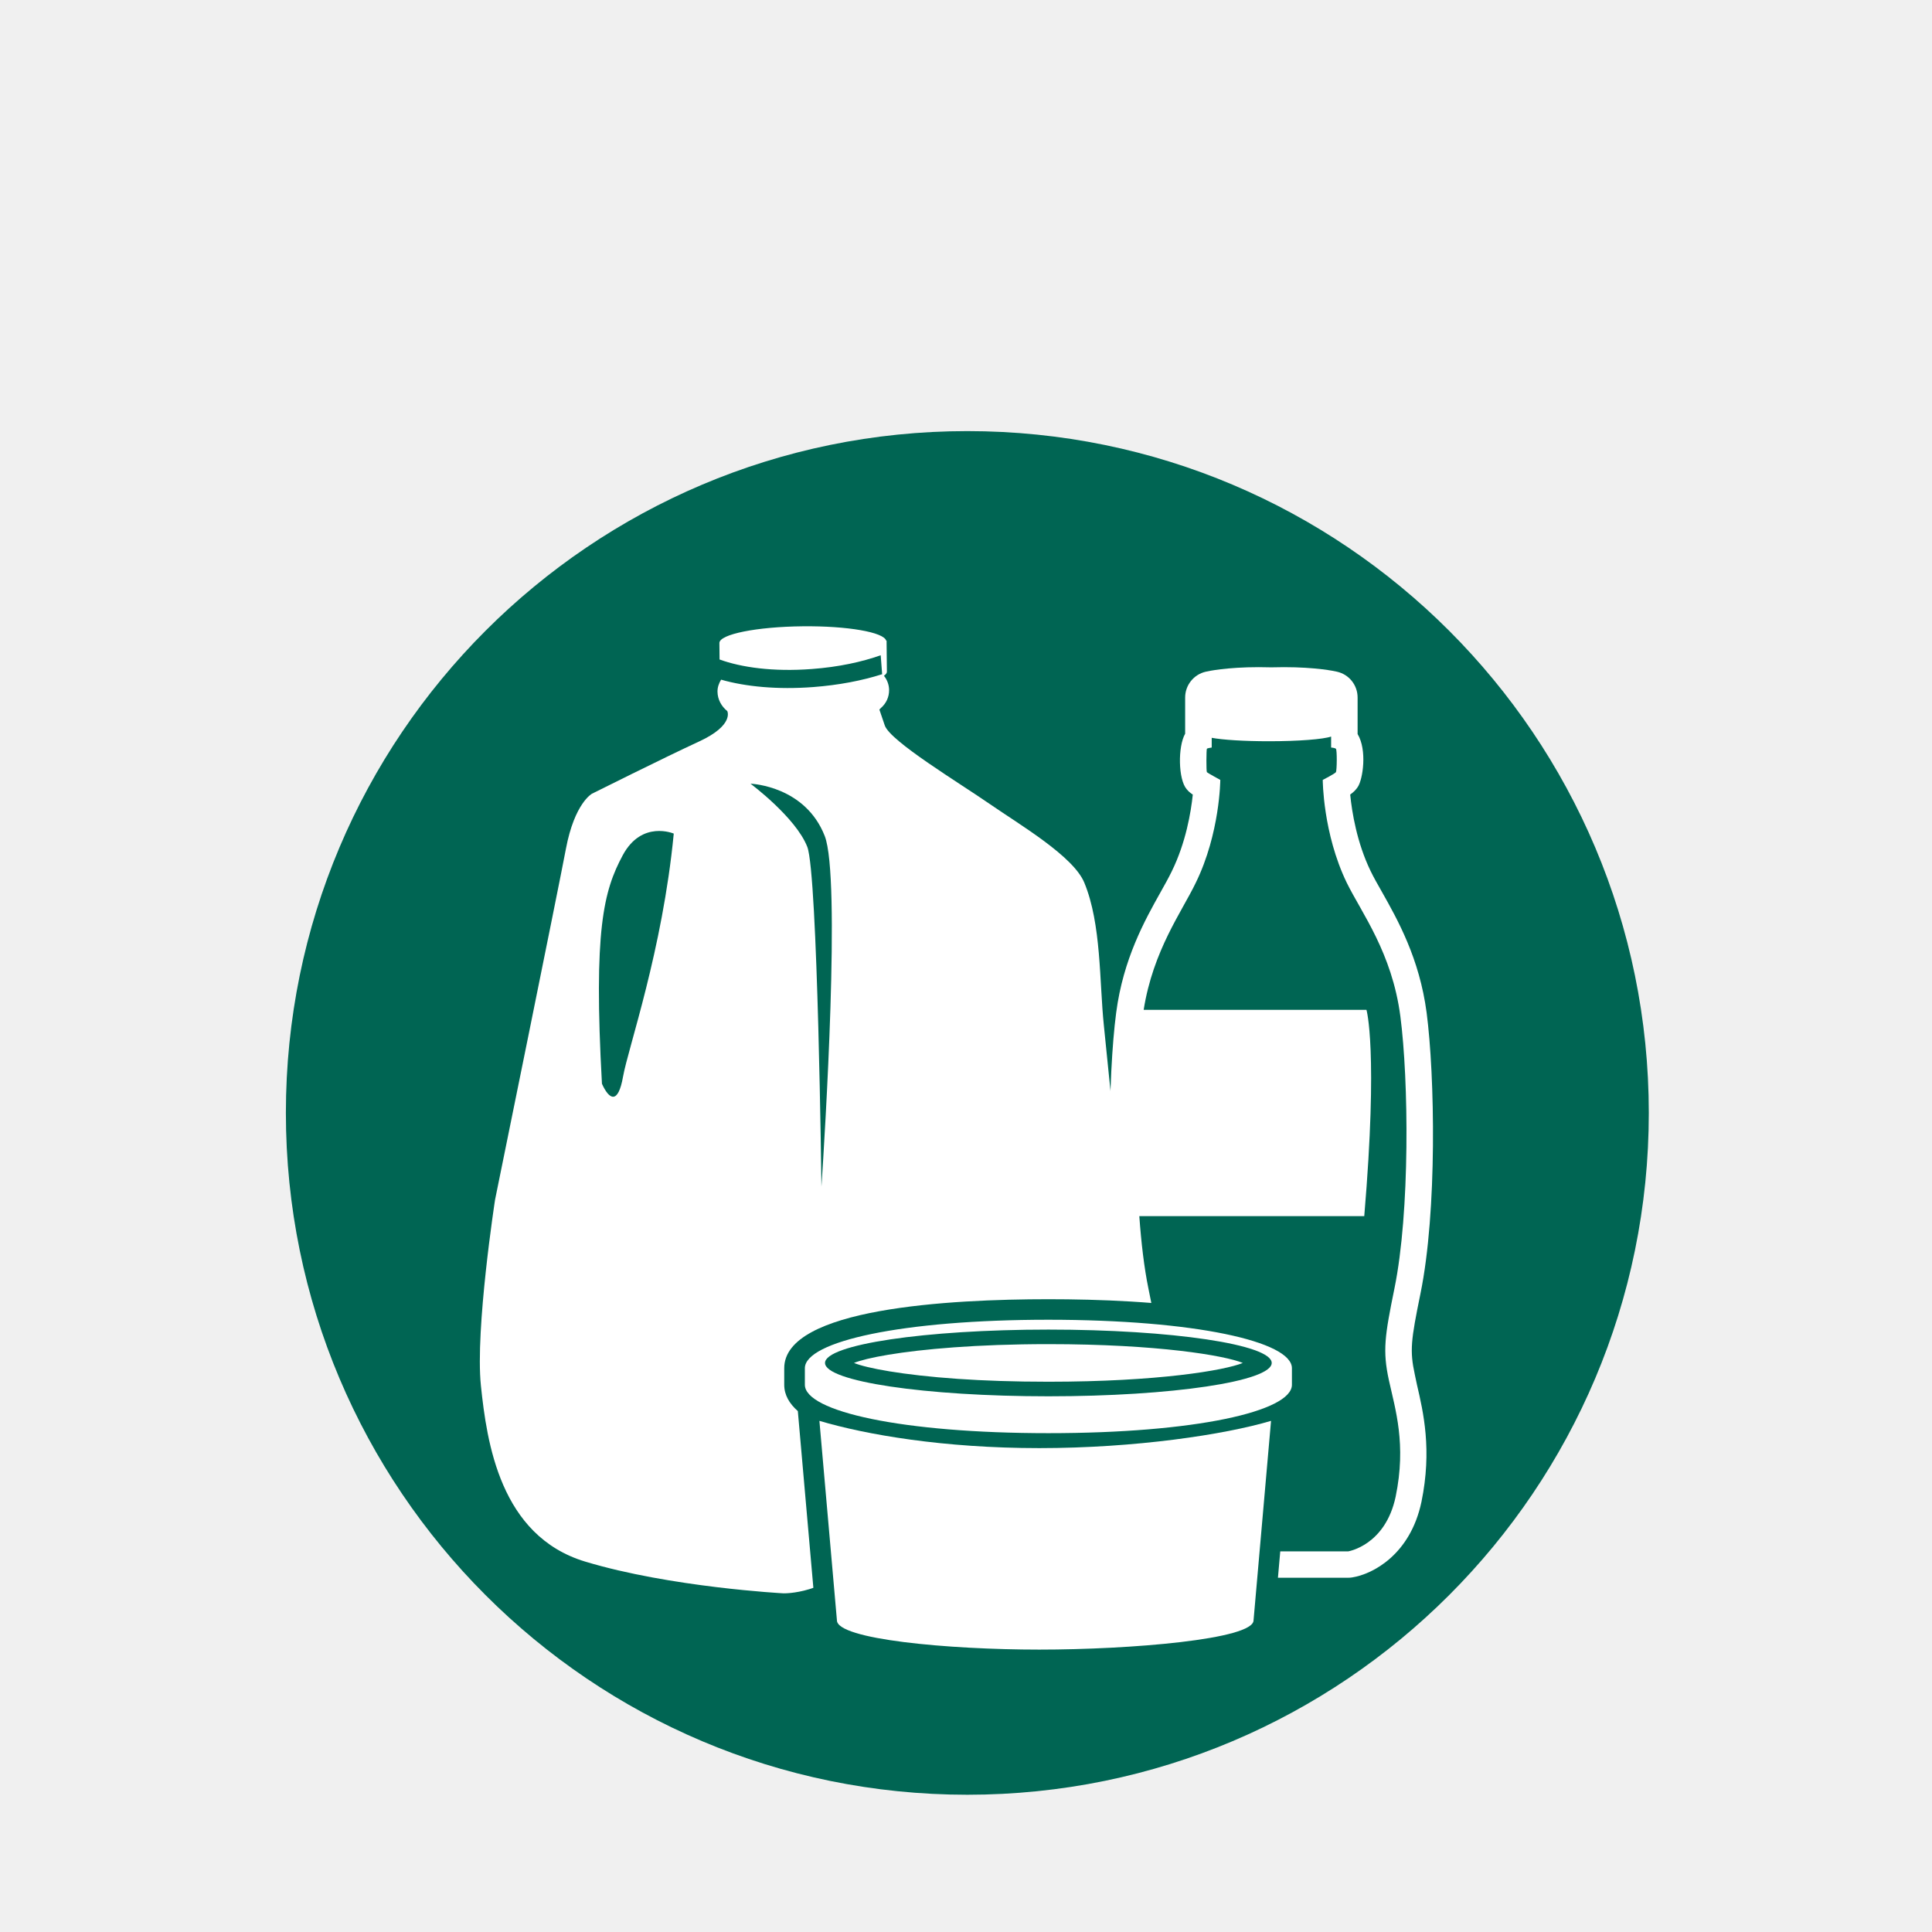
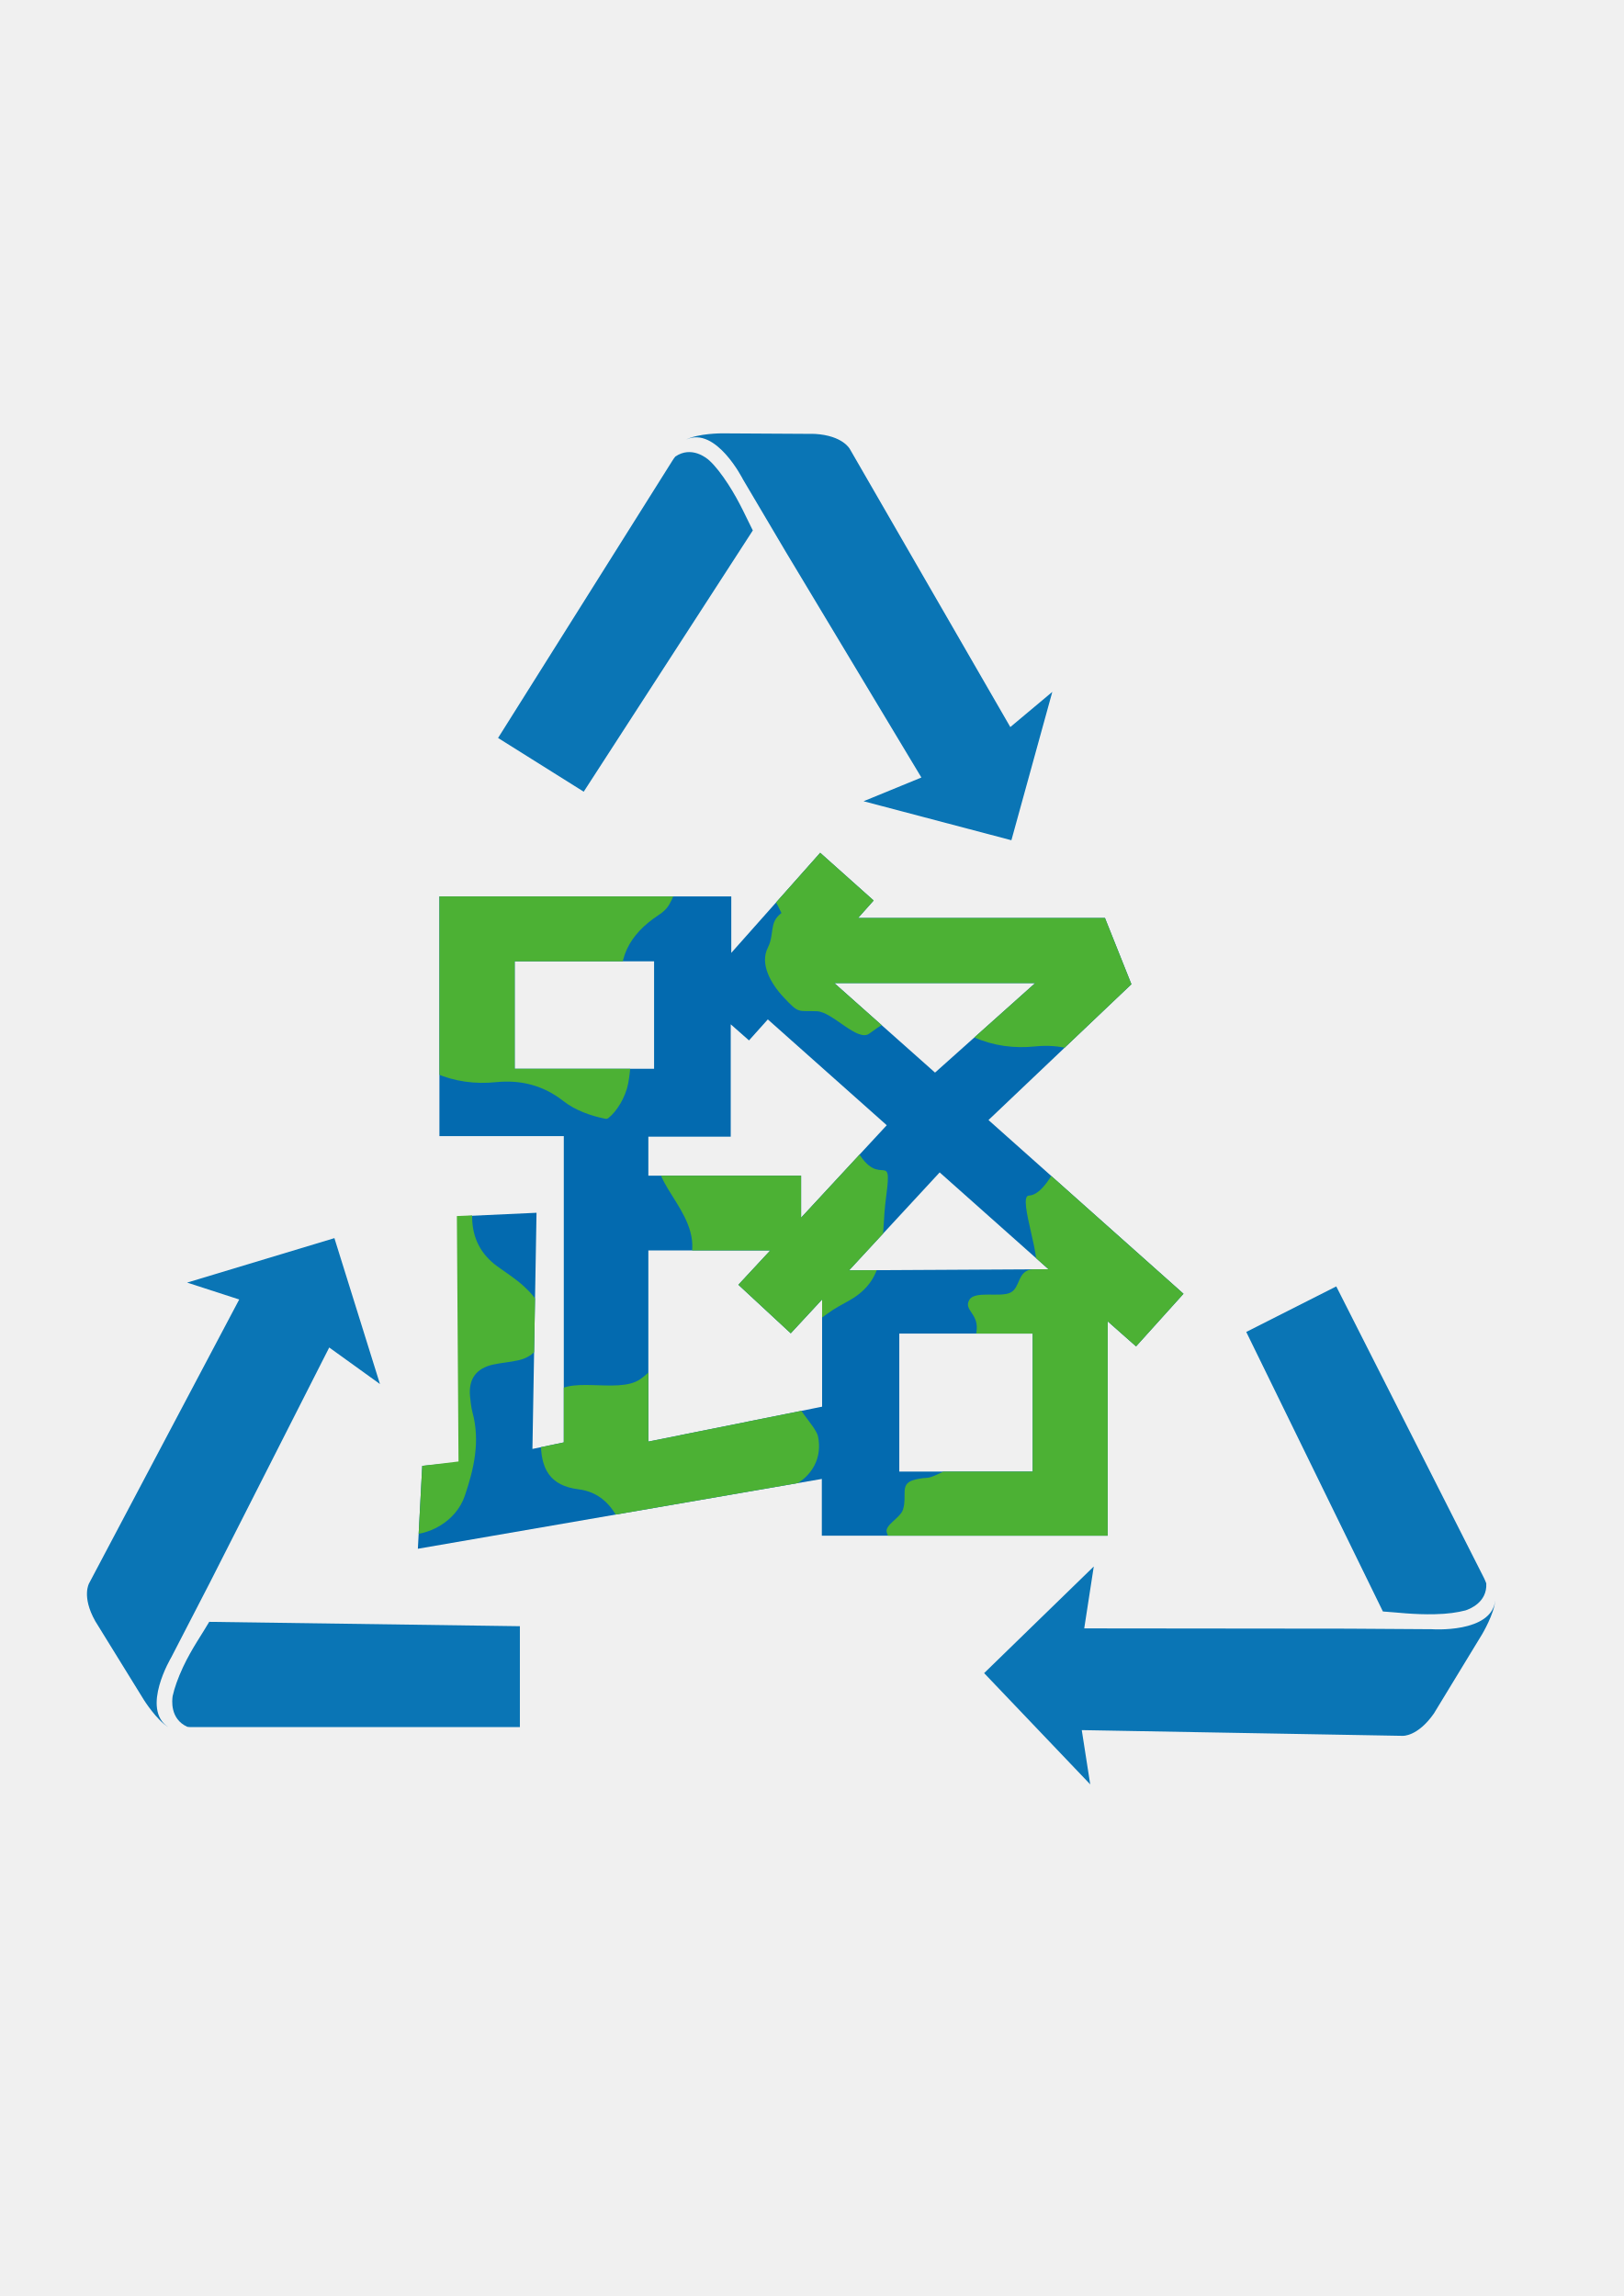
- <svg xmlns="http://www.w3.org/2000/svg" enable-background="new 0 0 72 72" height="72px" id="Layer_1" version="1.0" viewBox="0 0 72 72" width="72px" xml:space="preserve">
+ <svg xmlns="http://www.w3.org/2000/svg" xmlns:xlink="http://www.w3.org/1999/xlink" version="1.1" id="레이어_1" x="0px" y="0px" viewBox="0 0 595.3 841.9" style="enable-background:new 0 0 595.3 841.9;" xml:space="preserve">
+   <style type="text/css">
+ 	.st0{fill:#0A75B5;}
+ 	.st1{fill:#036AAF;}
+ 	.st2{clip-path:url(#SVGID_2_);}
+ 	.st3{fill:#3EAF49;}
+ 	.st4{fill:#4CB134;}
+ </style>
+   <path d="M961,2049.9c2.2-1,4.4-2.7,6.8-2.9c5.9-0.5,10.6-2.7,14.1-7.4c0.2-0.3,0.4-0.5,0.6-0.8c4.7-5.7,9.8-10.8,18.2-8.2  c7.5,2.3,13.7,10.9,14.4,19.3C997,2049.9,979,2049.9,961,2049.9z" />
+   <path d="M736,2049.9c12.5-8.5,29.1-8.5,42,0C764,2049.9,750,2049.9,736,2049.9z" />
  <g>
-     <path d="M36.05,16.066c-14.026,0-25.396,11.377-25.396,25.408c0,14.034,11.369,25.411,25.396,25.411   s25.396-11.377,25.396-25.411C61.445,27.443,50.076,16.066,36.05,16.066" fill="#006553" />
-     <path d="M30.613,44.221c0,0-0.137-11.663-0.528-12.662c-0.432-1.102-2.116-2.353-2.116-2.353   c0.083,0.004,2.045,0.106,2.766,1.948C31.339,32.697,30.74,42.31,30.613,44.221 M23.22,40.118c-0.186,1.059-0.52,0.862-0.787,0.271   c-0.318-5.732,0.062-7.188,0.773-8.513s1.903-0.81,1.903-0.81C24.689,35.425,23.406,39.062,23.22,40.118 M42.481,52.02   c-0.159-1.925-1.061-11.096-1.344-13.811c-0.169-1.632-0.09-3.77-0.727-5.312c-0.403-0.985-2.393-2.153-3.521-2.932   c-1.127-0.781-3.713-2.338-3.916-2.93l-0.201-0.592l0.064-0.065c0.185-0.162,0.3-0.396,0.298-0.663   c-0.002-0.201-0.075-0.383-0.192-0.531c0.065-0.048,0.111-0.098,0.11-0.15l-0.012-1.159h-0.015   c-0.086-0.314-1.438-0.552-3.106-0.535c-1.721,0.017-3.114,0.297-3.109,0.625c0,0.018,0.003,0.324,0.006,0.612   c0.807,0.295,2,0.465,3.438,0.355c1.002-0.074,1.873-0.266,2.567-0.513c0.018,0.235,0.036,0.471,0.054,0.707   c-0.74,0.237-1.612,0.406-2.571,0.479c-1.325,0.1-2.511-0.013-3.431-0.276c-0.08,0.133-0.136,0.281-0.134,0.447   c0.003,0.294,0.151,0.552,0.364,0.723c0,0,0.269,0.523-1.043,1.131c-1.312,0.605-4,1.95-4,1.95s-0.648,0.349-0.97,2.053   c-0.272,1.449-2.641,13.08-2.641,13.08s-0.744,4.819-0.527,6.927c0.22,2.109,0.714,5.598,3.886,6.556   c3.174,0.959,7.392,1.183,7.392,1.183s1.648,0.049,2.821-1.412c0.844-1.261,1.323,0.646,2.247,0.703   c1.08,0.066,2.301-0.229,3.322-0.579c0.334-0.116,0.647-0.283,0.959-0.45c0.325-0.174,0.649-0.348,0.977-0.521   c0.873-0.468,1.797-0.969,2.41-1.772C42.658,54.404,42.574,53.146,42.481,52.02" fill="#FFFFFF" />
-     <path d="M51.76,51.436c0.24,1.093,0.656,2.383,0.252,4.34c-0.385,1.819-1.769,2.039-1.769,2.039h-5.721   c0,0-1.382-0.22-1.768-2.039c-0.416-1.957,0.011-3.247,0.25-4.34c0.238-1.102,0.156-1.652-0.207-3.422   c-0.158-0.773-0.268-1.707-0.338-2.693h8.383c0.523-6.194,0.082-7.687,0.082-7.687h-8.303c0.354-2.223,1.422-3.651,1.942-4.736   c0.904-1.845,0.914-3.833,0.914-3.833s-0.471-0.257-0.5-0.288c-0.026-0.033-0.021-0.851,0-0.873c0.021-0.024,0.18-0.045,0.18-0.045   v-0.363c0.406,0.076,1.203,0.128,2.132,0.128c1.106,0,2.03-0.074,2.318-0.175v0.41c0,0,0.129,0.007,0.178,0.045   c0.047,0.038,0.039,0.812,0,0.873c-0.043,0.06-0.49,0.288-0.49,0.288s0.002,1.988,0.895,3.833c0.55,1.122,1.687,2.607,1.997,4.973   c0.311,2.371,0.364,7.293-0.22,10.145C51.607,49.782,51.521,50.334,51.76,51.436 M52.726,51.226   c-0.193-0.892-0.146-1.272,0.21-3.014c0.63-3.077,0.535-8.145,0.23-10.473c-0.267-2.023-1.08-3.463-1.674-4.516   c-0.156-0.274-0.299-0.525-0.412-0.759c-0.514-1.06-0.697-2.197-0.762-2.853c0.143-0.102,0.216-0.185,0.282-0.283   c0.191-0.281,0.355-1.375-0.006-1.972v-1.361c0-0.462-0.318-0.862-0.77-0.963c-0.076-0.02-0.781-0.169-1.974-0.169   c-0.147,0-0.305,0.002-0.469,0.007c-0.164-0.005-0.322-0.007-0.471-0.007c-1.191,0-1.896,0.149-1.972,0.169   c-0.451,0.101-0.771,0.502-0.771,0.963v1.348c-0.276,0.484-0.258,1.703,0.055,2.066c0.062,0.075,0.121,0.131,0.23,0.203   c-0.068,0.651-0.256,1.783-0.781,2.854c-0.116,0.242-0.262,0.5-0.42,0.783c-0.586,1.046-1.39,2.48-1.654,4.489   c-0.307,2.325-0.399,7.392,0.23,10.473c0.355,1.734,0.403,2.115,0.209,3.011l-0.092,0.4c-0.24,1.023-0.57,2.424-0.16,4.356   c0.416,1.961,1.818,2.688,2.58,2.808c0.051,0.008,0.102,0.012,0.153,0.012h5.721c0.052,0,0.103-0.003,0.154-0.012   c0.763-0.12,2.165-0.847,2.581-2.814c0.399-1.938,0.071-3.343-0.167-4.367L52.726,51.226z" fill="#FFFFFF" />
-     <path d="M39.07,50.317c3.03,0,5.211,0.231,6.473,0.477c-1.262,0.242-3.441,0.475-6.473,0.475   c-3.029,0-5.209-0.231-6.472-0.475C33.86,50.55,36.041,50.317,39.07,50.317 M39.07,48.418c-3.677,0-9.844,0.335-9.844,2.57v0.618   c0,0.382,0.191,0.702,0.507,0.981l0.688,7.832c0.005,0.49,0.201,1.822,8.31,1.822c8.541,0,8.747-1.332,8.752-1.822l0.67-7.638   c0.474-0.318,0.763-0.703,0.763-1.177v-0.618C48.915,48.753,42.747,48.418,39.07,48.418" fill="#006553" />
-     <path d="M39.07,52.262c-1.209,0-2.359-0.036-3.417-0.108c-1.881-0.129-3.459-0.378-4.119-0.649l-1.729-0.71   l1.729-0.71c0.646-0.267,2.131-0.506,3.97-0.639c1.103-0.08,2.301-0.121,3.566-0.121c3.914,0,6.649,0.394,7.539,0.76l1.723,0.709   l-1.723,0.711C45.724,51.868,42.986,52.262,39.07,52.262" fill="#006553" />
-     <path d="M47.368,52.951l-0.652,7.434c0,0.708-4.589,1.091-7.984,1.091c-3.398,0-7.542-0.383-7.542-1.091   l-0.653-7.434c1.739,0.517,4.63,1.016,8.194,1.016C42.294,53.967,45.63,53.468,47.368,52.951" fill="#FFFFFF" />
-     <path d="M39.07,50.092c-1.349,0-2.52,0.047-3.511,0.119c-2.014,0.146-3.282,0.396-3.734,0.582   c0.463,0.189,1.778,0.449,3.88,0.594c0.96,0.066,2.084,0.106,3.365,0.106c4.082,0,6.571-0.423,7.246-0.7   C45.643,50.516,43.152,50.092,39.07,50.092" fill="#FFFFFF" />
-     <path d="M39.071,49.55c-4.6,0-8.325,0.558-8.325,1.243c0,0.688,3.726,1.243,8.325,1.243   c4.598,0,8.322-0.557,8.322-1.243C47.395,50.106,43.669,49.55,39.071,49.55 M48.146,50.989v0.617c0,0.994-3.619,1.804-9.075,1.804   c-5.457,0-9.076-0.81-9.076-1.804v-0.617c0-0.997,3.619-1.806,9.076-1.806C44.527,49.185,48.146,49.992,48.146,50.989" fill="#FFFFFF" />
+     <g>
+       <path class="st0" d="M62.8,607.7l14.1-27.3h0l43.8-86.3l18.6,13.4l-16.7-53.5l-54,16.3l19.1,6.2l-55,104c0,0-2.9,4.8,2.2,13.9    l17.9,29c0,0,4.6,7.3,8.9,9.9C51.5,626.6,62.8,607.7,62.8,607.7z" />
+       <path class="st0" d="M76.7,594.7c-2.4,4.2-6.3,9.6-9.6,16.6c-1.9,4.1-3.1,7.5-3.8,10.6c-0.2,1.3-1.1,8.4,5.4,11.3    c0.6,0.1,1.3,0.1,2,0.1c12.3,0,119.9,0,119.9,0v-37L76.7,594.7z" />
+     </g>
+   </g>
+   <g>
+     <g>
+       <path class="st0" d="M524.9,597.4l-30.7-0.2l0,0l-96.7-0.1l3.5-22.7l-40.2,39.1l38.9,40.8l-3.1-19.9l117.6,2.1    c0,0,5.5,0.4,11.5-8.2l17.7-29.1c0,0,4.4-7.4,4.8-12.4C546.9,599,524.9,597.4,524.9,597.4z" />
+       <path class="st0" d="M507,590.9c4.8,0.3,11.4,1.2,19.1,1c4.6-0.1,8.1-0.6,11.2-1.4c1.2-0.4,8-2.8,7.6-9.9    c-0.2-0.6-0.5-1.2-0.8-1.9c-5.5-10.9-54.2-107-54.2-107l-33,16.7L507,590.9z" />
+     </g>
+   </g>
+   <g>
+     <g>
+       <path class="st0" d="M272.4,175.8l15.6,26.4l0,0l49.8,82.9l-21.2,8.7l54.2,14.3l15-54.4l-15.4,12.9l-58.8-101.9    c0,0-2.5-5-12.9-5.6l-34.1-0.2c0,0-8.6,0-13.1,2.3C262.5,156.1,272.4,175.8,272.4,175.8z" />
+       <path class="st0" d="M276,194.5c-2.2-4.3-4.8-10.4-9-16.9c-2.5-3.8-4.7-6.7-7-8.8c-1-0.9-6.5-5.4-12.4-1.4c-0.4,0.5-0.8,1-1.2,1.7    c-6.5,10.4-63.8,101.5-63.8,101.5l31.4,19.7L276,194.5z" />
+     </g>
+   </g>
+   <g>
+     <path class="st1" d="M433.9,474.4l-71.5-63.7l52.4-49.8l-9.7-24.3h-90.5l5.7-6.4l-19.6-17.5l-32.6,36.7v-20.7H161.1v87.9h45.6   v112.3l-11.5,2.4l1.5-86.6l-26.1,1.2l0.6,90l-16.4,1.6l-1.6,30.4l148.1-25.6v20.8h104.8v-78.6l10.4,9.2L433.9,474.4z M379.5,360.5   l-36.7,32.8l-36.9-32.8H379.5z M274.6,381.5l6.9-7.7l43.6,38.8l-31.4,33.9v-15.4h-56v-14.3h30.2v-41.2L274.6,381.5z M188.7,391.9   v-39.4h51.1v39.4H188.7z M237.7,528.6v-39.4v-25.2v-5.5h44.7l-11.7,12.6l19.2,17.8l11.5-12.4v39.3L237.7,528.6z M378.6,539.6h-48.9   V489h48.9V539.6z M311.3,465.8l33.2-35.9l39.9,35.5L311.3,465.8z" />
+     <g>
+       <defs>
+         <path id="SVGID_1_" d="M433.9,474.4l-71.5-63.7l52.4-49.8l-9.7-24.3h-90.5l5.7-6.4l-19.6-17.5l-32.6,36.7v-20.7H161.1v87.9h45.6     v112.3l-11.5,2.4l1.5-86.6l-29.2,1.2l0.6,90l-13.3,1.6l-1.6,30.4l148.1-25.6v20.8h104.8v-78.6l10.4,9.2L433.9,474.4z      M379.5,360.5l-36.7,32.8l-36.9-32.8H379.5z M274.6,381.5l6.9-7.7l43.6,38.8l-31.4,33.9v-15.4h-56v-14.3h30.2v-41.2L274.6,381.5z      M188.7,391.9v-39.4h51.1v39.4H188.7z M237.7,528.6v-39.4v-25.2v-5.5h44.7l-11.7,12.6l19.2,17.8l11.5-12.4v39.3L237.7,528.6z      M378.6,539.6h-48.9V489h48.9V539.6z M311.3,465.8l33.2-35.9l39.9,35.5L311.3,465.8z" />
+       </defs>
+       <clipPath id="SVGID_2_">
+         <use xlink:href="#SVGID_1_" style="overflow:visible;" />
+       </clipPath>
+       <g class="st2">
+         <path class="st3" d="M241.2,739.5c0.2-2,0.4-4,0.7-6.1c1.4-9.5-1.6-16.9-10.2-21.9c-6.5-3.7-9.7-9.5-9.6-17.1     c0-0.3-0.1-0.5,0-0.8c0.7-12.3-5.6-19.2-16.7-23.3c-6.3-2.3-12.2-5.7-17.8-9.3c-3.3-2.1-6.1-5.4-8.4-8.7c-2.9-4.2-3-9,0.2-13.2     c3.7-4.8,3.8-9.6,1.5-15c-3-7.1-1.8-11.1,3.4-14.3c6.1-3.8,13.5-3.2,17.7,1.9c2.4,2.9,4.2,6.3,6,9.7c3.3,6.1,7.7,11,13.9,14.3     c6.9,3.7,12.3,3.2,18.3-1.8c2.6-2.2,5-4.7,7.7-6.9c7.4-6.1,15.8-9.2,25.4-8.3c6.4,0.6,10.6,3.9,12.3,10.2c1,3.8,1.4,7.7,2.2,11.6     c3,14,15.3,21.9,29.3,18.3c5.5-1.4,10.7-4,16-6c9.3-3.5,18.7-7,28.9-5.1c13.1,2.5,22.3,10.3,27.5,22.4c3.7,8.6,0.7,16.9-7.4,22.1     c-2.3,1.5-4.9,2.8-7.4,3.9c-5.8,2.5-9.8,6.7-11.9,12.7c-0.8,2.1-1.7,4.2-2.8,6.3c-5.6,10.8-14.1,14.5-25.7,10.9     c-7.7-2.4-15.3-3.9-23.1-1.1c-8.7,3.1-15.8,8.5-22.4,14.7C272.8,739.5,257,739.5,241.2,739.5z" />
+         <path class="st4" d="M436.6,599.7c-13.7-3.2-27.3-4.8-40.6,1.6c-4.4,2.1-9,3.8-13.6,5.2c-12.6,3.6-24.1-0.8-31-11.6     c-0.9-1.4-1.9-2.9-2.3-4.4c-2.1-9.8-8.2-16.2-17.3-20.9c-3.6-1.9-5.8-4.5-6.7-7.7c-0.8-2.8,5.1-5.3,6-8.5c1.5-5-1.2-9,3.5-10.6     c1.6-0.5,3.3-0.8,5.2-0.9c3.1-0.1,10.3-5.2,13.4-5c7.3,0.4,6.3,3.6,5.4-3.3c-0.5-3.3-1.1-6.6-1.9-9.8c-1-4.5-2.2-9.1-3-13.7     c-1.1-6.3,4-16.3,4.4-22.7c0.4-5.9-4.9-7.1-2.7-10.8c2-3.4,11.3-0.8,15-2.6c3.9-1.9,2.4-8.2,8.4-8.6c4.5-0.3-6.1-26.8-1.6-27     c9.3-0.4,17.3-30.2,23.7-36.7c4.6-4.6,23.8,43.2,28.3,38.6c2.3-2.3,4.9-4.2,7.4-6.3C436.6,489.2,436.6,544.5,436.6,599.7z" />
+         <path class="st3" d="M432.2,229.3c-5.5-2.2-11.1-4.2-16.5-6.6c-3.6-1.6-6.8-3.9-10.3-5.7c-5.6-2.9-11.4-3.1-17.3-0.8     c-3.1,1.2-6.2,2.4-9.4,3.2c-6.4,1.7-11.7-0.4-15.2-5.7c-3.4-5.2-3.3-10.1,1.4-15.3c4.8-5.3,7.2-11,7.2-18.2     c0-6.1,5-10.3,12.8-11.2c5-0.6,10.1-0.6,15.2-0.7c7-0.2,12.3-3.3,15.2-9.6c2-4.5,3.4-9.3,4.7-14c0.3-1.1-0.4-3-1.3-3.9     c-6.5-6.2-14.2-10.1-23.4-11.5c-0.9,12.4-9.2,19.3-18.7,24.7c-9.8,5.6-16.4,13.1-19.4,24.2c-1.2,4.5-3.9,8.8-6.8,12.6     c-5.2,6.8-12.3,8.8-20.4,5.8c-4.9-1.8-9.6-4-14.4-5.9c-6.2-2.5-12.2-2.9-18.1,1.3c-3.7,2.6-9.3,0.8-11.8-4     c-1.4-2.6-1.8-5.8-2.4-8.7c-0.7-3-0.7-6.1-1.7-8.9c-2.5-7.2-9.1-9.5-15.6-5.7c-1.8,1.1-3.4,2.6-5,4.1c-1.5,1.3-2.9,2.9-4.5,4     c-2.7,1.9-5.7,2.5-8.6,0.6c-2.9-1.9-2.6-5-1.3-7.6c2.6-5.2,5.6-10.2,8.7-15.1c3-4.7,6.5-9.2,6.8-15.1c0.2-2.4-0.2-4.8-0.2-7.2     c56.8,0,113.5,0,170.3,0C432.2,162.1,432.2,195.7,432.2,229.3z" />
+         <path class="st4" d="M120.5,374.2c1.2-1.1,2.4-2.3,3.7-3.3c2.4-1.8,4.7-3.9,7.4-5.3c8.2-4.2,16-0.9,17.8,8.2     c1.2,5.9,1.7,12.2,1.4,18.2c-0.5,10.3,3.1,18.6,10,25.8c1.8,1.8,3.3,3.9,5,5.7c4.7,5.1,7.1,11.1,7.1,18c0,1.7,0.2,3.3,0.2,5     c0.1,7.5,3.2,13.5,9.3,17.9c3.3,2.4,6.8,4.6,9.7,7.3c5.2,4.7,8.7,10.4,7,17.9c-1.1,4.9-4.1,8.1-9.1,9.2c-3.1,0.7-6.3,0.9-9.4,1.6     c-6,1.4-8.8,5.2-8.3,11.4c0.2,2,0.4,4.1,0.9,6c2.9,10.6,0.6,20.7-2.8,30.7c-3.2,9.4-13.4,15-22.5,14.2c-13-1.1-22,4.2-28.8,14.7     c-0.5,0.8-1.3,1.5-2,2.3C117.4,511.2,120.5,442.7,120.5,374.2z" />
+         <path class="st3" d="M130.5,583.7c8.4-3.6,16.1-1.9,23.5,2.8c8.8,5.6,12.1,13,9.6,23.2c-2.1,8.4-5.1,16.5-7.3,24.8     c-2.6,9.8-0.3,18.5,7.6,25.1c4.9,4.2,10.2,8,15.4,11.8c8.4,6,14.2,14.1,19,23c1,1.8,1.6,3.7,2.1,5.7c1.4,5.9-2.2,10.5-8.3,10.3     c-2.6-0.1-5.3-0.8-7.8-1.6c-6.3-2-11.4-0.4-15.1,4.9c-4.7,6.9-9.2,13.9-14.2,21.6c5,1.5,9.3,2.8,13.6,4.1c-12.7,0-25.5,0-38.2,0     C130.5,687.5,130.5,635.6,130.5,583.7z" />
+         <path class="st3" d="M432.2,298c-15.3,16.1-33.6,14.9-52.6,8.7c-8.1-2.7-15.2-7.2-20-14.5c-4-5.9-5.9-12.4-3.7-19.5     c2.6-8.2,9.9-11.7,20.1-9.7c1.2,0.2,2.5,0.5,3.7,1c12,4.8,23.1,2.2,34-3.6c6.1-3.3,12.3-6.5,18.5-9.7     C432.2,266.5,432.2,282.2,432.2,298z" />
+         <path class="st3" d="M229,128.5c0.7,9.6-2.4,18-8.5,25.3c-1,1.2-2,2.3-3.2,3.2c-5,4-9.7,2.4-10.8-4c-0.7-4.4-0.5-8.9-1.1-13.2     c-0.9-6.3-5.3-9.1-11.6-7.7c-6.8,1.6-11.8,5.7-15.8,11.2c-1.3,1.7-2.4,3.6-3.7,5.3c-4.3,6.2-10.2,8.3-17.6,7     c-3.6-0.6-7.3-0.9-11-0.7c-8.1,0.5-13.4,5.9-14.7,14.1c-0.1,0.5-0.4,0.9-0.7,1.3c0-14,0-27.9,0-42     C163.3,128.5,196.2,128.5,229,128.5z" />
+         <path class="st3" d="M130.5,213.3c1.8,6.7,3.7,13.4,5.3,20.1c1,4.4,1.5,9,2.4,13.5c1.9,9.8,6.8,17.9,14,24.8     c5.2,5,10.1,10.4,14.3,16.3c5.9,8.1,5.1,17.4,1.9,26.3c-2.1,5.9-6.8,6.7-11.3,2.5c-9.9-9.4-14.6-9.9-26.5-2.7     C130.5,280.5,130.5,246.9,130.5,213.3z" />
+         <path class="st3" d="M432.2,679.9c-7.6,1.7-14-3-14.5-10.9c-0.2-3.9,0-7.9,0.2-11.8c0.4-8.3-2.5-14.4-10.1-18.4     c-3.9-2-7.5-4.8-10.7-7.8c-4.5-4.3-3.8-8.4,1.5-11.8c5.6-3.5,11.6-3.7,17.5-1.4c5.4,2.1,10.6,4.7,16,7.1     C432.2,643.2,432.2,661.6,432.2,679.9z" />
+         <path class="st3" d="M394.8,739.5c4-1.2,8.1-2.5,12.1-3.7c-5.5-17.3,7-37.5,25.3-36c0,13.2,0,26.5,0,39.7     C419.7,739.5,407.2,739.5,394.8,739.5z" />
+         <path class="st4" d="M132.1,311.3c-1.1-7.3,0-13.7,4-19.6c3.2-4.7,7.8-7.4,13.4-7.6c2.6-0.1,3.8-1.2,5.1-3     c4.8-6.6,11.8-10.2,18.8-13.8c0.8-0.4,1.9-0.4,2.8-0.5c0.2,0.5,0.5,0.7,0.5,0.9c-3,9.3,3.6,14.1,9.2,19.2     c1.3,1.2,2.7,2.3,4.2,3.7c-0.9,1.1-1.7,2-2.5,3c5,8.7,15.6,11.9,26,7.8c4.9-2,9.7-3.6,15.1-3c15.5,1.7,25.1,18.3,16.8,33     c-0.9,1.7-2.4,3.1-4,4.1c-10.8,7.1-15.9,16.4-12.9,29.3c2.5,10.7,3.7,21.6,1.7,32.5c-1,5.2-4.3,10.4-7.3,12.7     c-0.4,0.3-0.8,0.3-1.2,0.2c-5-1-10.9-3-15.3-6.5c-7.3-5.7-15.5-7.8-24.6-6.9c-7.6,0.8-15.3-0.2-22.3-3.3     c-19.1-8.6-37.2-6.9-54.1,5.6c-4.3,3.2-8.8,6-14.6,5.7c-7-0.3-11-5.2-12.7-13.4c-0.1-0.5,0-1.2,0.3-1.6c3.1-4.9,7.7-9,12.4-12.5     c12-9,13.3-13.9,5.7-26.9c-4.8-8.2-7.7-16.9-7.4-26.4c0.2-6.5,3.4-13.8,8.7-15.1c0.3-0.1,0.6-0.1,0.9-0.1     c5.7,0.4,10.9,2.6,16.2,4.5C120.8,315.5,126.5,314.5,132.1,311.3z" />
+         <path class="st4" d="M329.7,298.2c-1.1-7.3,0-13.7,4-19.6c3.2-4.7,7.8-7.4,13.4-7.6c2.6-0.1,3.8-1.2,5.1-3     c4.8-6.6,11.8-10.2,18.8-13.8c0.8-0.4,1.9-0.4,2.8-0.5c0.2,0.5,0.5,0.7,0.5,0.9c-3,9.3,3.6,14.1,9.2,19.2     c1.3,1.2,2.7,2.3,4.2,3.7c-0.9,1.1-1.7,2-2.5,3c5,8.7,15.6,11.9,26,7.8c4.9-2,9.7-3.6,15.1-3c15.5,1.7,25.1,18.3,16.8,33     c-0.9,1.7-2.4,3.1-4,4.1c-10.8,7.1-15.9,16.4-12.9,29.3c2.5,10.7,3.7,21.6,1.7,32.5c-1,5.2-4.3,10.4-7.3,12.7     c-0.4,0.3-0.8,0.3-1.2,0.2c-5-1-10.9-3-15.3-6.5c-7.3-5.7-15.5-7.8-24.6-6.9c-7.6,0.8-15.3-0.2-22.3-3.3     c-19.1-8.6-21.6-13.9-38.5-1.4c-4.3,3.2-13.5-8-19.2-8.2c-7-0.3-6.4,1.1-12.1-5c-4.9-5.2-8.9-12.4-5.9-18.3     c2.6-5.2,0.3-9.2,5-12.7c-7.2-15.7-16.2-17.5-23.8-30.5c-4.8-8.2,23.7,16.3,24.1,6.7c0.2-6.5,3.4-13.8,8.7-15.1     c0.3-0.1,0.6-0.1,0.9-0.1c5.7,0.4,10.9,2.6,16.2,4.5C318.5,302.4,324.1,301.5,329.7,298.2z" />
+         <path class="st4" d="M197.4,527.7c1.6-5.1,2.6-10.6,5-15.4c4.5-8.7,24-0.9,32.2-6.5c13.7-9.5,18.5-32.2,19.2-48.1     c0.8-16.3-21.9-29-7.5-37.3c14.2-8.3,17.9,17.4,34.3,2c8.1-6.3,20.4-30,31.4-5c9.7,22,15.5,2,12.9,21.2     c-2.3,16.8,1.2,30-13.6,38.3c-2.7,1.5-5.4,2.9-7.8,4.7c-5.7,4.3-13.2,7.4-10,13.8c0.8,1.6-0.9,3,0,4.5c3,4.8,1.9,6.5-1.6,11.2     c-2.4,3.2,7.1,11.5,8,15.6c1.6,7.6-1.9,14.7-9.7,18.4c-6.4,2.9-13.5,4.3-20.2,6.5c-3.9,1.2-7.8,2.3-11.4,4.1     c-4.5,2.2-6.6,6.1-6.6,11.2c0,2.5-0.1,5.1-0.6,7.6c-0.7,3.8-2.6,4.9-6.3,4c-5.6-1.4-9.8-4.8-12.7-9.7c-2-3.4-3.6-7-5.2-10.6     c-3-6.6-7.8-11.2-15.1-12.1c-10.4-1.3-14-7.4-13.8-18C198,527.9,197.7,527.8,197.4,527.7z" />
+         <path class="st3" d="M205.8,197.7c1.4-2.7,2.8-5.5,4.2-8.2c1.5-3.2,2.7-6.6,4.6-9.5c1.7-2.7,4.6-4.2,8-3.1     c3.5,1.1,5.1,4.2,4.7,7.5c-0.4,3.4-1.7,6.8-3.3,9.8c-1.8,3.3-4.6,6.1-6.7,9.3c-1.8,2.7-2.8,5.9-0.9,9c1.8,2.9,5,2.8,7.9,2.8     c6.4-0.1,12.1-2.4,17.2-6.4c2-1.6,3.9-3.3,6.1-4.5c3.7-2,6.3-0.9,7.9,3c3.1,7.8,4.8,8.8,13.2,9.2c5.3,0.2,10.8,0.2,15.8,1.6     c10.5,2.9,16.4,12.5,13.9,21.7c-0.6,2.4-1.9,4.8-3.6,6.6c-4,4.4-5.9,9.4-6.3,15.2c-0.4,6.5-3.8,10.6-10.1,12.2     c-2.9,0.8-5.9,1.6-8.9,2.1c-6.6,1.2-11.3,4.8-14.5,10.6c-1.7,3.1-3.5,6.2-5.8,8.9c-5.5,6.6-11.6,6.7-17.6,0.6c-1-1-2-2-2.9-3     c-4.1-5-9.3-6.1-15.4-4.6c-2.7,0.7-5.4,1.3-8.2,1.6c-5.2,0.6-8.7-1.1-10.5-5.7c-2.2-5.7-6.2-8.2-11.9-10     c-9.9-3.1-16.1-10.7-20.3-19.9c-0.9-1.9-2.2-3.7-2.9-5.7c-1.5-4.5-3.9-9-4-13.6c-0.4-19.1-0.3-38.2-0.2-57.2     c0.1-14.1,10.4-23.9,24.7-23.9c14.1,0.1,24.3,10.2,24.4,24.2c0,6.3,0,12.7,0,19C205,197.4,205.4,197.5,205.8,197.7z" />
+         <path class="st3" d="M337.7,215.2c5.7,1.5,11.5,2.7,17,4.8c2.6,0.9,5,3.2,6.7,5.4c5.8,7.5,2.6,16.2-6.6,18.4     c-3.5,0.8-7,1.4-10.4,2.4c-3.7,1-5.9,3.5-7.1,7.3c-2.6,8.2-16.3,14.9-24.4,12.1c-4.5-1.5-6.5-5-4.4-9.2c2.3-4.9,2.3-9.5,1.6-14.7     c-1.8-12.1,9.8-24.4,23.1-25.3c1.4-0.1,2.8,0,4.2,0C337.5,215.9,337.6,215.6,337.7,215.2z" />
+         <path class="st3" d="M298.8,597.1c1.3-1.9,2.7-3.7,3.8-5.7c1-1.6,2.3-3.4,2.4-5.1c0.2-8.8,4.5-12.1,12.9-9.4     c7,2.2,12.6,6.5,17.1,12.2c3.2,4,4.6,8.4,2.5,13.5c-1.8,4.2-0.4,8.2,1,12.2c2.6,7.4-0.3,14-7.3,17.5c-4.2,2.1-6.8,0.9-7.9-3.7     c-0.5-2.2-0.4-4.6-1-6.8c-2.1-7.6-6.2-13.5-14.3-15.9C303.8,604.7,299.6,603.2,298.8,597.1z" />
+       </g>
+     </g>
  </g>
</svg>
